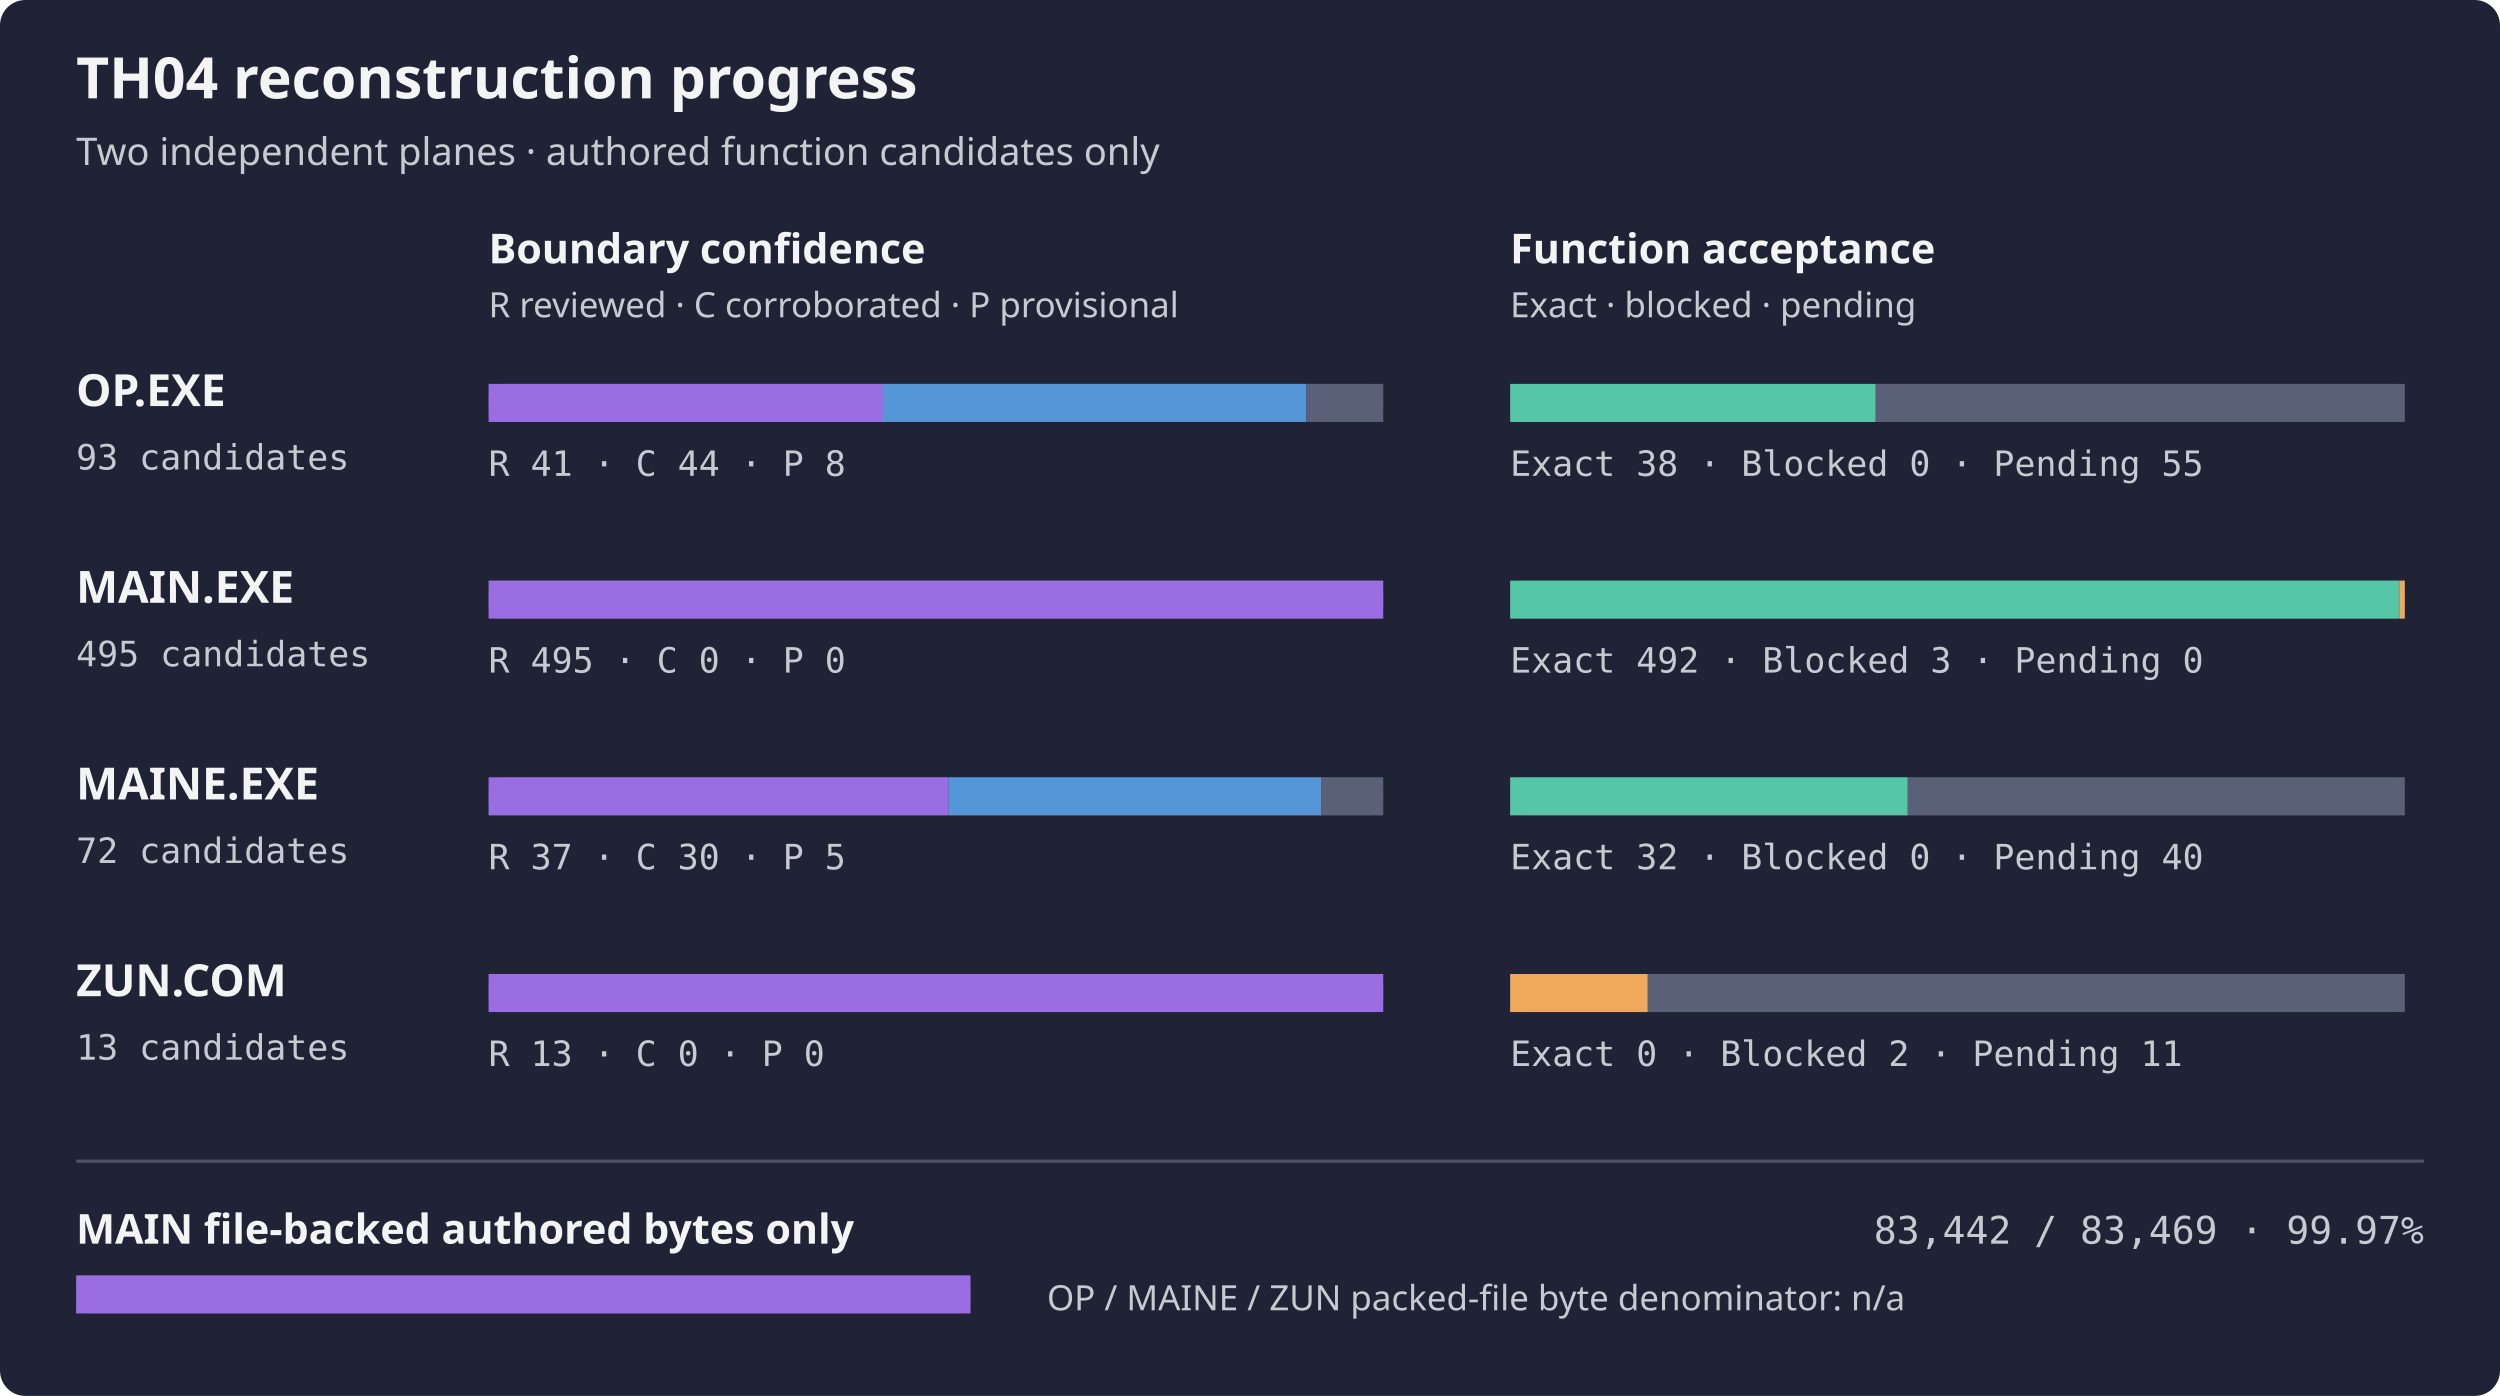
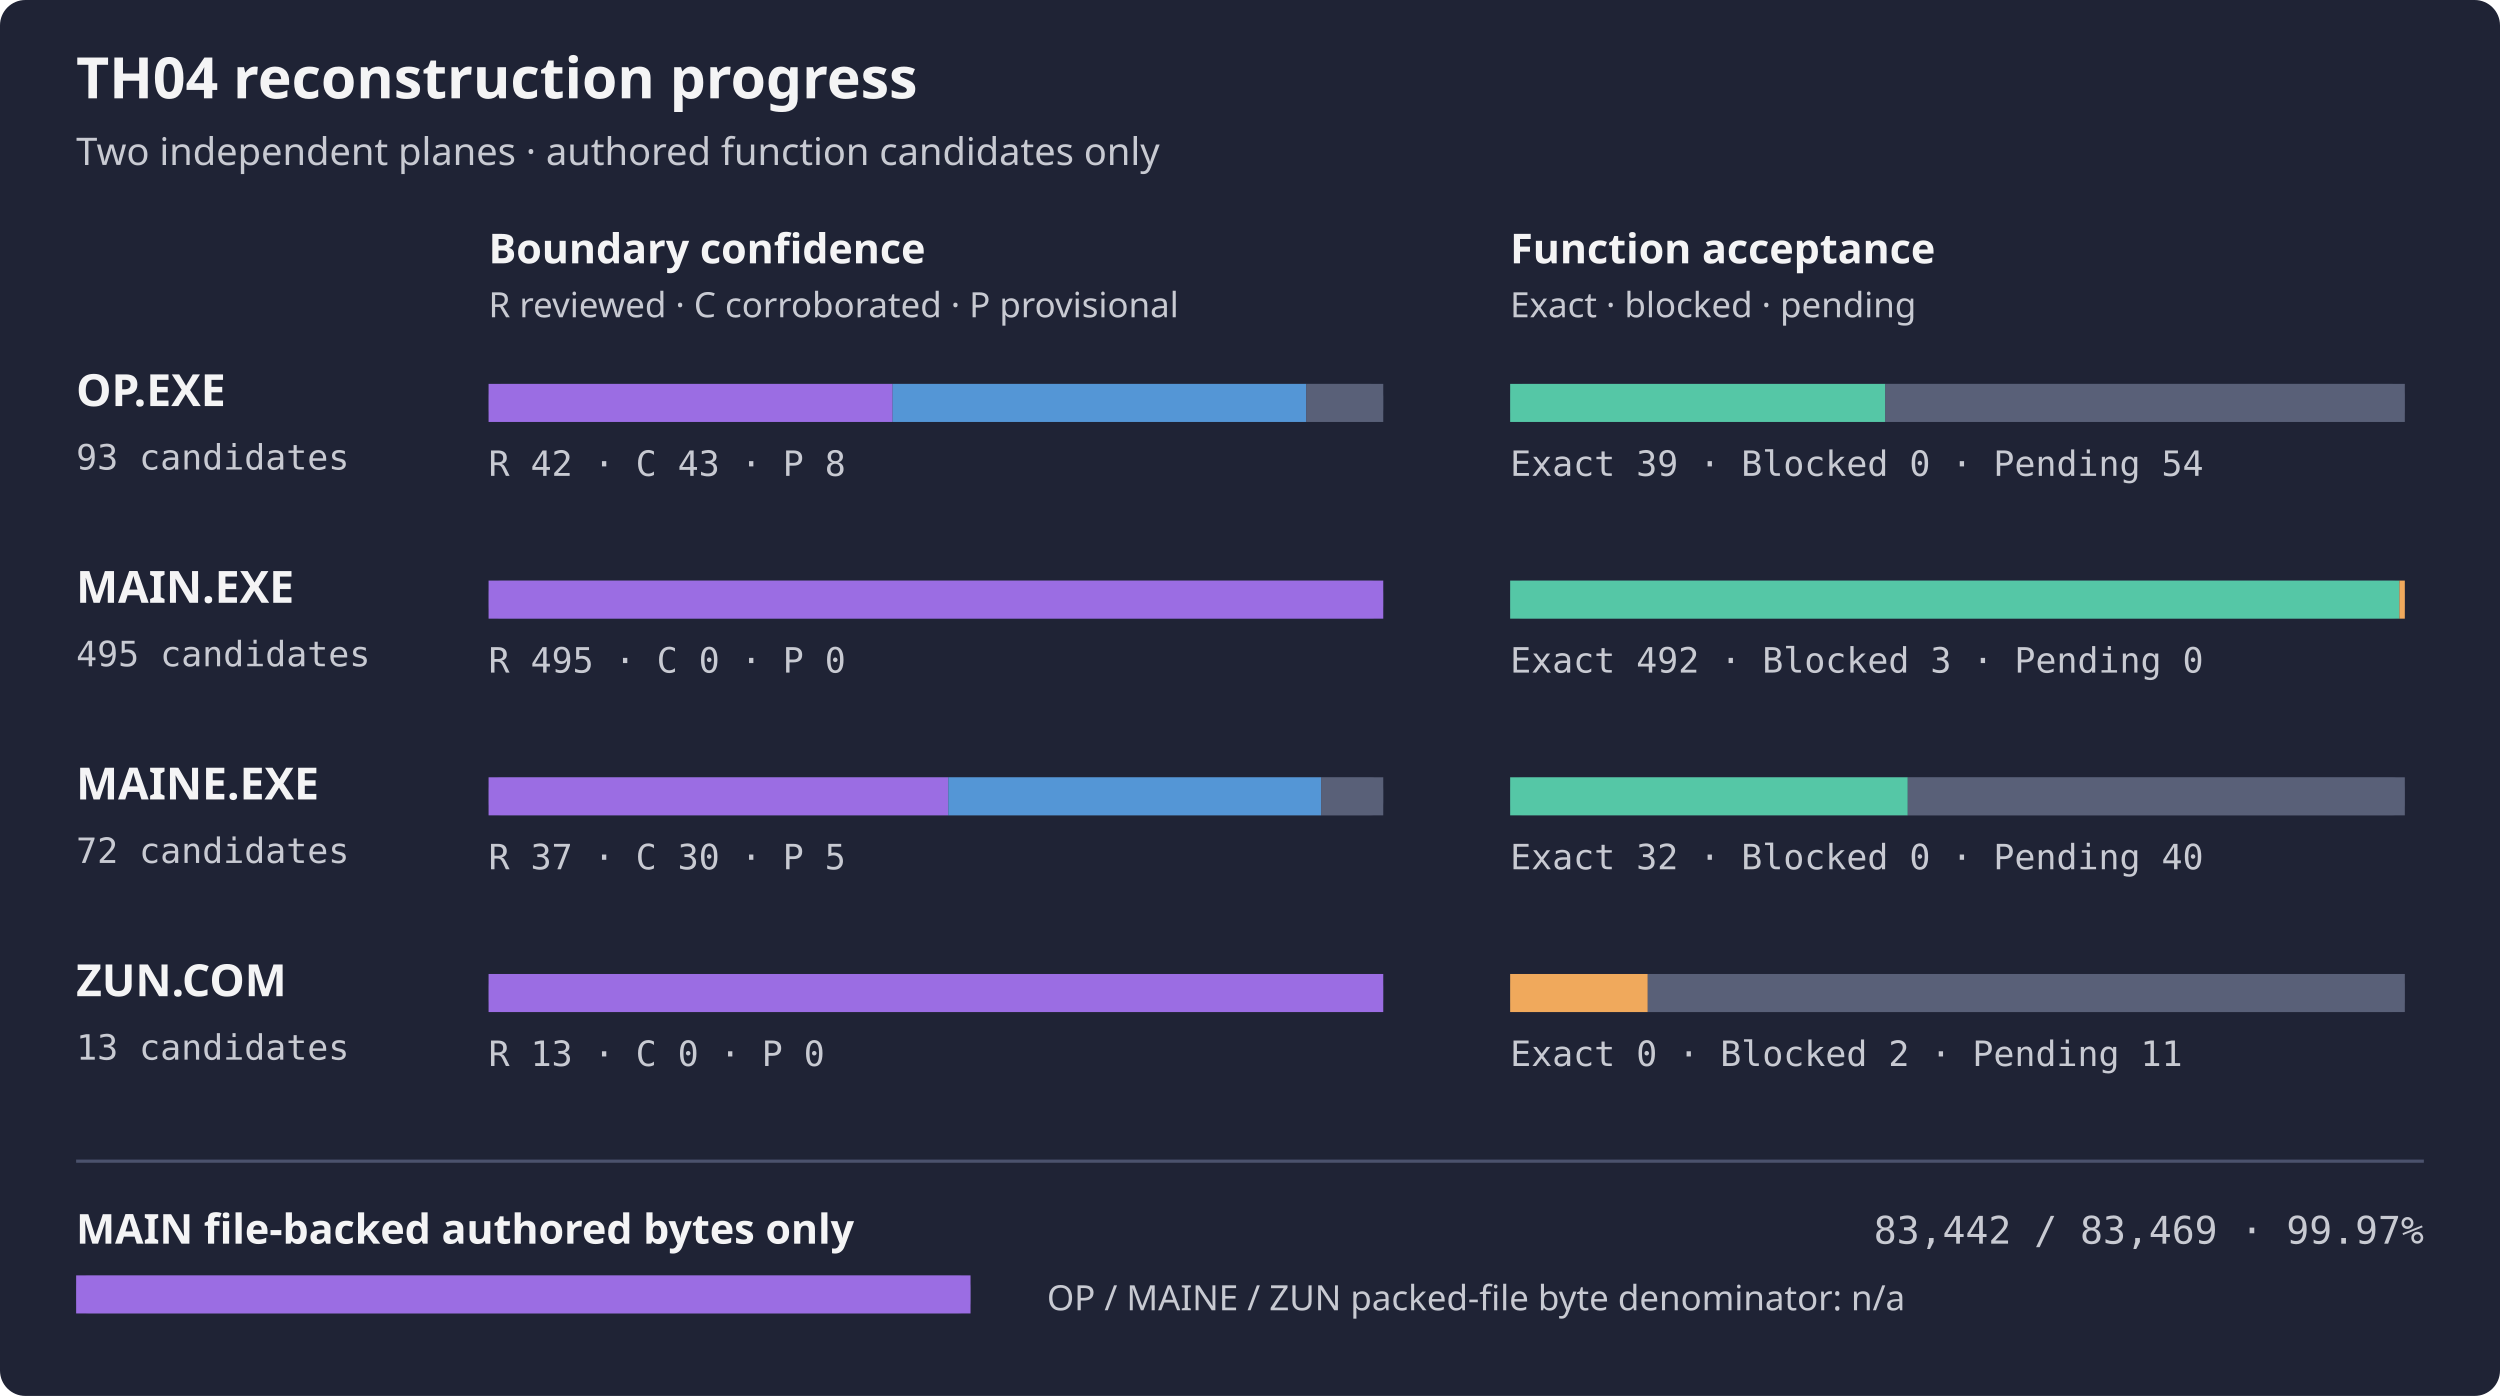
<svg xmlns="http://www.w3.org/2000/svg" width="788" height="440" role="img" aria-label="TH04 per-artifact reconstruction progress">
  <rect width="788" height="440" rx="8" fill="#1f2335" />
  <text x="24" y="31" fill="#f4f4f5" font-family="sans-serif" font-size="18" font-weight="600">TH04 reconstruction progress</text>
  <text x="24" y="52" fill="#c8cad2" font-family="sans-serif" font-size="12">Two independent planes · authored function candidates only</text>
  <text x="154" y="83" fill="#f4f4f5" font-family="sans-serif" font-size="13" font-weight="600">Boundary confidence</text>
  <text x="476" y="83" fill="#f4f4f5" font-family="sans-serif" font-size="13" font-weight="600">Function acceptance</text>
  <text x="154" y="100" fill="#c8cad2" font-family="sans-serif" font-size="11">R reviewed · C corroborated · P provisional</text>
  <text x="476" y="100" fill="#c8cad2" font-family="sans-serif" font-size="11">Exact · blocked · pending</text>
  <text x="24" y="128" fill="#f4f4f5" font-family="sans-serif" font-size="14" font-weight="600">OP.EXE</text>
  <text x="24" y="148" fill="#c8cad2" font-family="monospace" font-size="11">93 candidates</text>
  <rect x="154" y="121" width="282" height="12" rx="4" fill="#353b52" />
-   <rect x="154.00" y="121" width="124.32" height="12" fill="#9b6de3" />
-   <rect x="278.32" y="121" width="133.42" height="12" fill="#5496d6" />
+   <rect x="154.00" y="121" width="127.35" height="12" fill="#9b6de3" />
+   <rect x="281.35" y="121" width="130.39" height="12" fill="#5496d6" />
  <rect x="411.74" y="121" width="24.26" height="12" fill="#596078" />
  <rect x="476" y="121" width="282" height="12" rx="4" fill="#353b52" />
-   <rect x="476.00" y="121" width="115.23" height="12" fill="#55c7a6" />
-   <rect x="591.23" y="121" width="166.77" height="12" fill="#596078" />
-   <text x="154" y="150" fill="#c8cad2" font-family="monospace" font-size="11">R 41 · C 44 · P 8</text>
-   <text x="476" y="150" fill="#c8cad2" font-family="monospace" font-size="11">Exact 38 · Blocked 0 · Pending 55</text>
+   <rect x="476.00" y="121" width="118.26" height="12" fill="#55c7a6" />
+   <rect x="594.26" y="121" width="163.74" height="12" fill="#596078" />
+   <text x="154" y="150" fill="#c8cad2" font-family="monospace" font-size="11">R 42 · C 43 · P 8</text>
+   <text x="476" y="150" fill="#c8cad2" font-family="monospace" font-size="11">Exact 39 · Blocked 0 · Pending 54</text>
  <text x="24" y="190" fill="#f4f4f5" font-family="sans-serif" font-size="14" font-weight="600">MAIN.EXE</text>
  <text x="24" y="210" fill="#c8cad2" font-family="monospace" font-size="11">495 candidates</text>
  <rect x="154" y="183" width="282" height="12" rx="4" fill="#353b52" />
  <rect x="154.00" y="183" width="282.00" height="12" fill="#9b6de3" />
  <rect x="476" y="183" width="282" height="12" rx="4" fill="#353b52" />
  <rect x="476.00" y="183" width="280.29" height="12" fill="#55c7a6" />
  <rect x="756.29" y="183" width="1.71" height="12" fill="#f0a95c" />
  <text x="154" y="212" fill="#c8cad2" font-family="monospace" font-size="11">R 495 · C 0 · P 0</text>
  <text x="476" y="212" fill="#c8cad2" font-family="monospace" font-size="11">Exact 492 · Blocked 3 · Pending 0</text>
  <text x="24" y="252" fill="#f4f4f5" font-family="sans-serif" font-size="14" font-weight="600">MAINE.EXE</text>
  <text x="24" y="272" fill="#c8cad2" font-family="monospace" font-size="11">72 candidates</text>
  <rect x="154" y="245" width="282" height="12" rx="4" fill="#353b52" />
  <rect x="154.00" y="245" width="144.92" height="12" fill="#9b6de3" />
  <rect x="298.92" y="245" width="117.50" height="12" fill="#5496d6" />
  <rect x="416.42" y="245" width="19.58" height="12" fill="#596078" />
  <rect x="476" y="245" width="282" height="12" rx="4" fill="#353b52" />
  <rect x="476.00" y="245" width="125.33" height="12" fill="#55c7a6" />
  <rect x="601.33" y="245" width="156.67" height="12" fill="#596078" />
  <text x="154" y="274" fill="#c8cad2" font-family="monospace" font-size="11">R 37 · C 30 · P 5</text>
  <text x="476" y="274" fill="#c8cad2" font-family="monospace" font-size="11">Exact 32 · Blocked 0 · Pending 40</text>
  <text x="24" y="314" fill="#f4f4f5" font-family="sans-serif" font-size="14" font-weight="600">ZUN.COM</text>
  <text x="24" y="334" fill="#c8cad2" font-family="monospace" font-size="11">13 candidates</text>
  <rect x="154" y="307" width="282" height="12" rx="4" fill="#353b52" />
  <rect x="154.00" y="307" width="282.00" height="12" fill="#9b6de3" />
  <rect x="476" y="307" width="282" height="12" rx="4" fill="#353b52" />
  <rect x="476.00" y="307" width="43.38" height="12" fill="#f0a95c" />
  <rect x="519.38" y="307" width="238.62" height="12" fill="#596078" />
  <text x="154" y="336" fill="#c8cad2" font-family="monospace" font-size="11">R 13 · C 0 · P 0</text>
  <text x="476" y="336" fill="#c8cad2" font-family="monospace" font-size="11">Exact 0 · Blocked 2 · Pending 11</text>
  <path d="M24 366 H764" stroke="#4b526d" />
  <text x="24" y="392" fill="#f4f4f5" font-family="sans-serif" font-size="13" font-weight="600">MAIN file-backed authored bytes only</text>
  <text x="764" y="392" fill="#c8cad2" text-anchor="end" font-family="monospace" font-size="12">83,442 / 83,469 · 99.97%</text>
  <rect x="24" y="402" width="282" height="12" rx="4" fill="#353b52" />
  <rect x="24" y="402" width="281.91" height="12" fill="#9b6de3" />
  <text x="330" y="413" fill="#c8cad2" font-family="sans-serif" font-size="11">OP / MAINE / ZUN packed-file byte denominator: n/a</text>
</svg>
